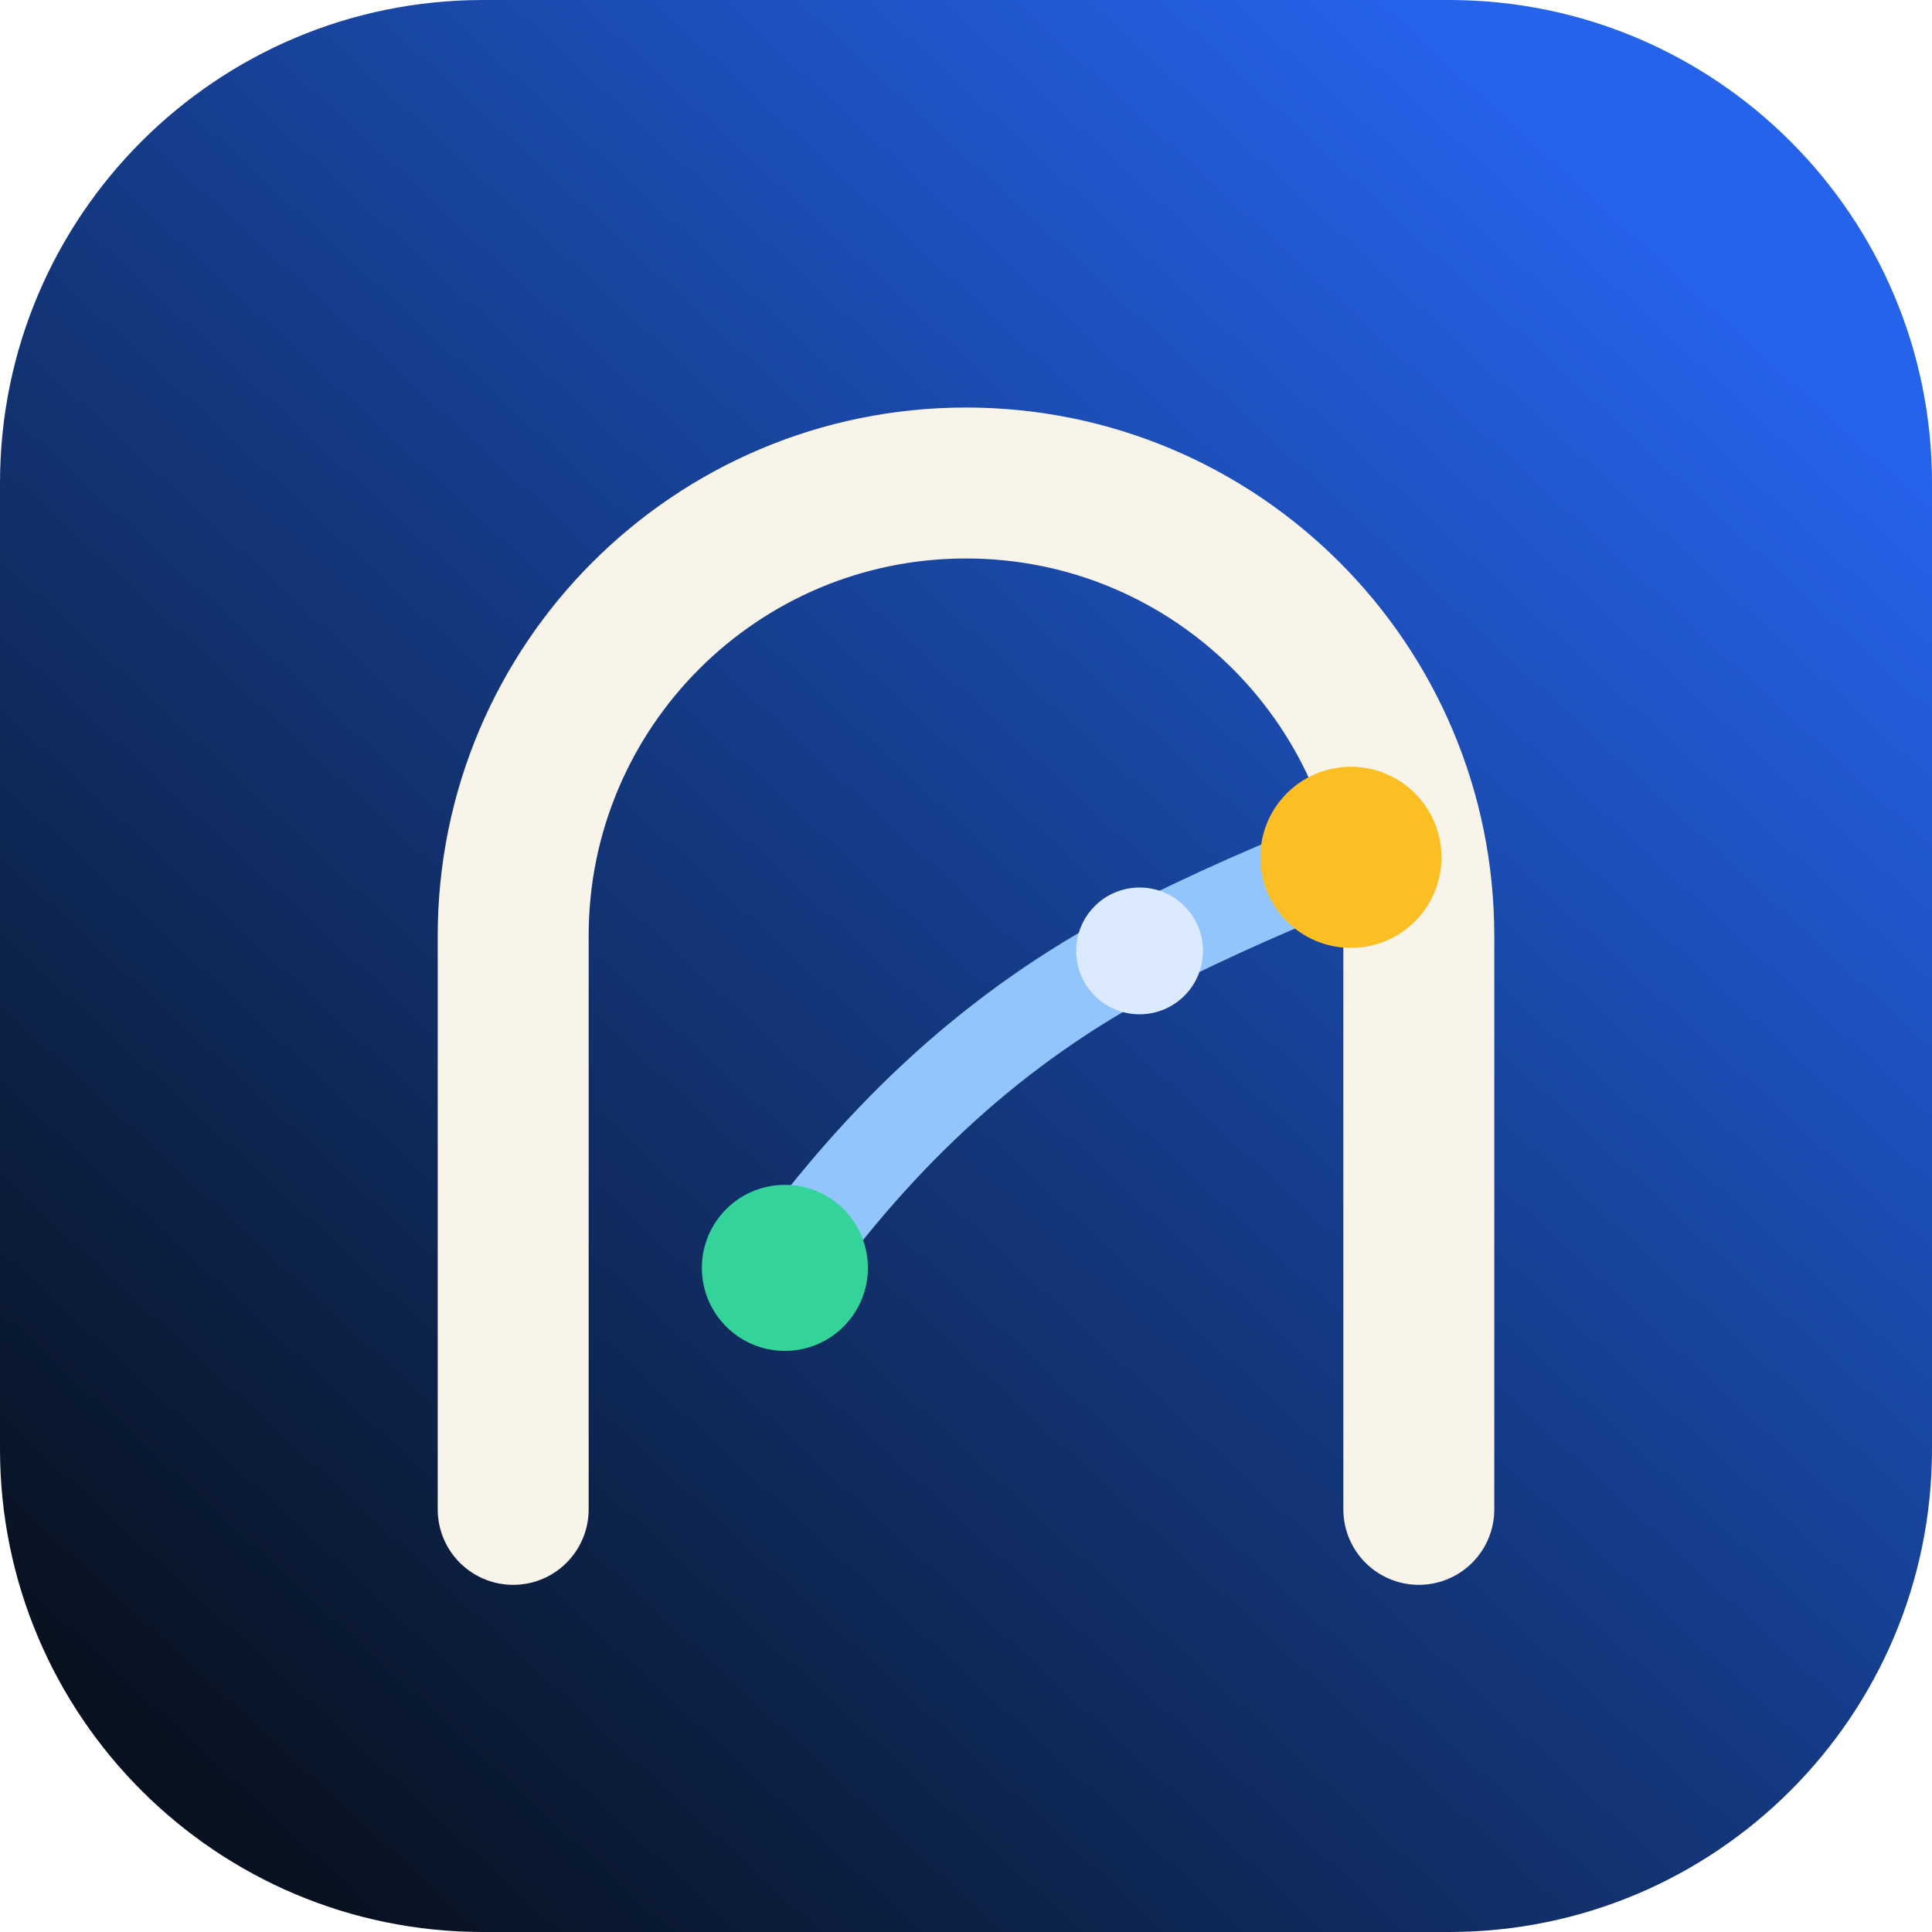
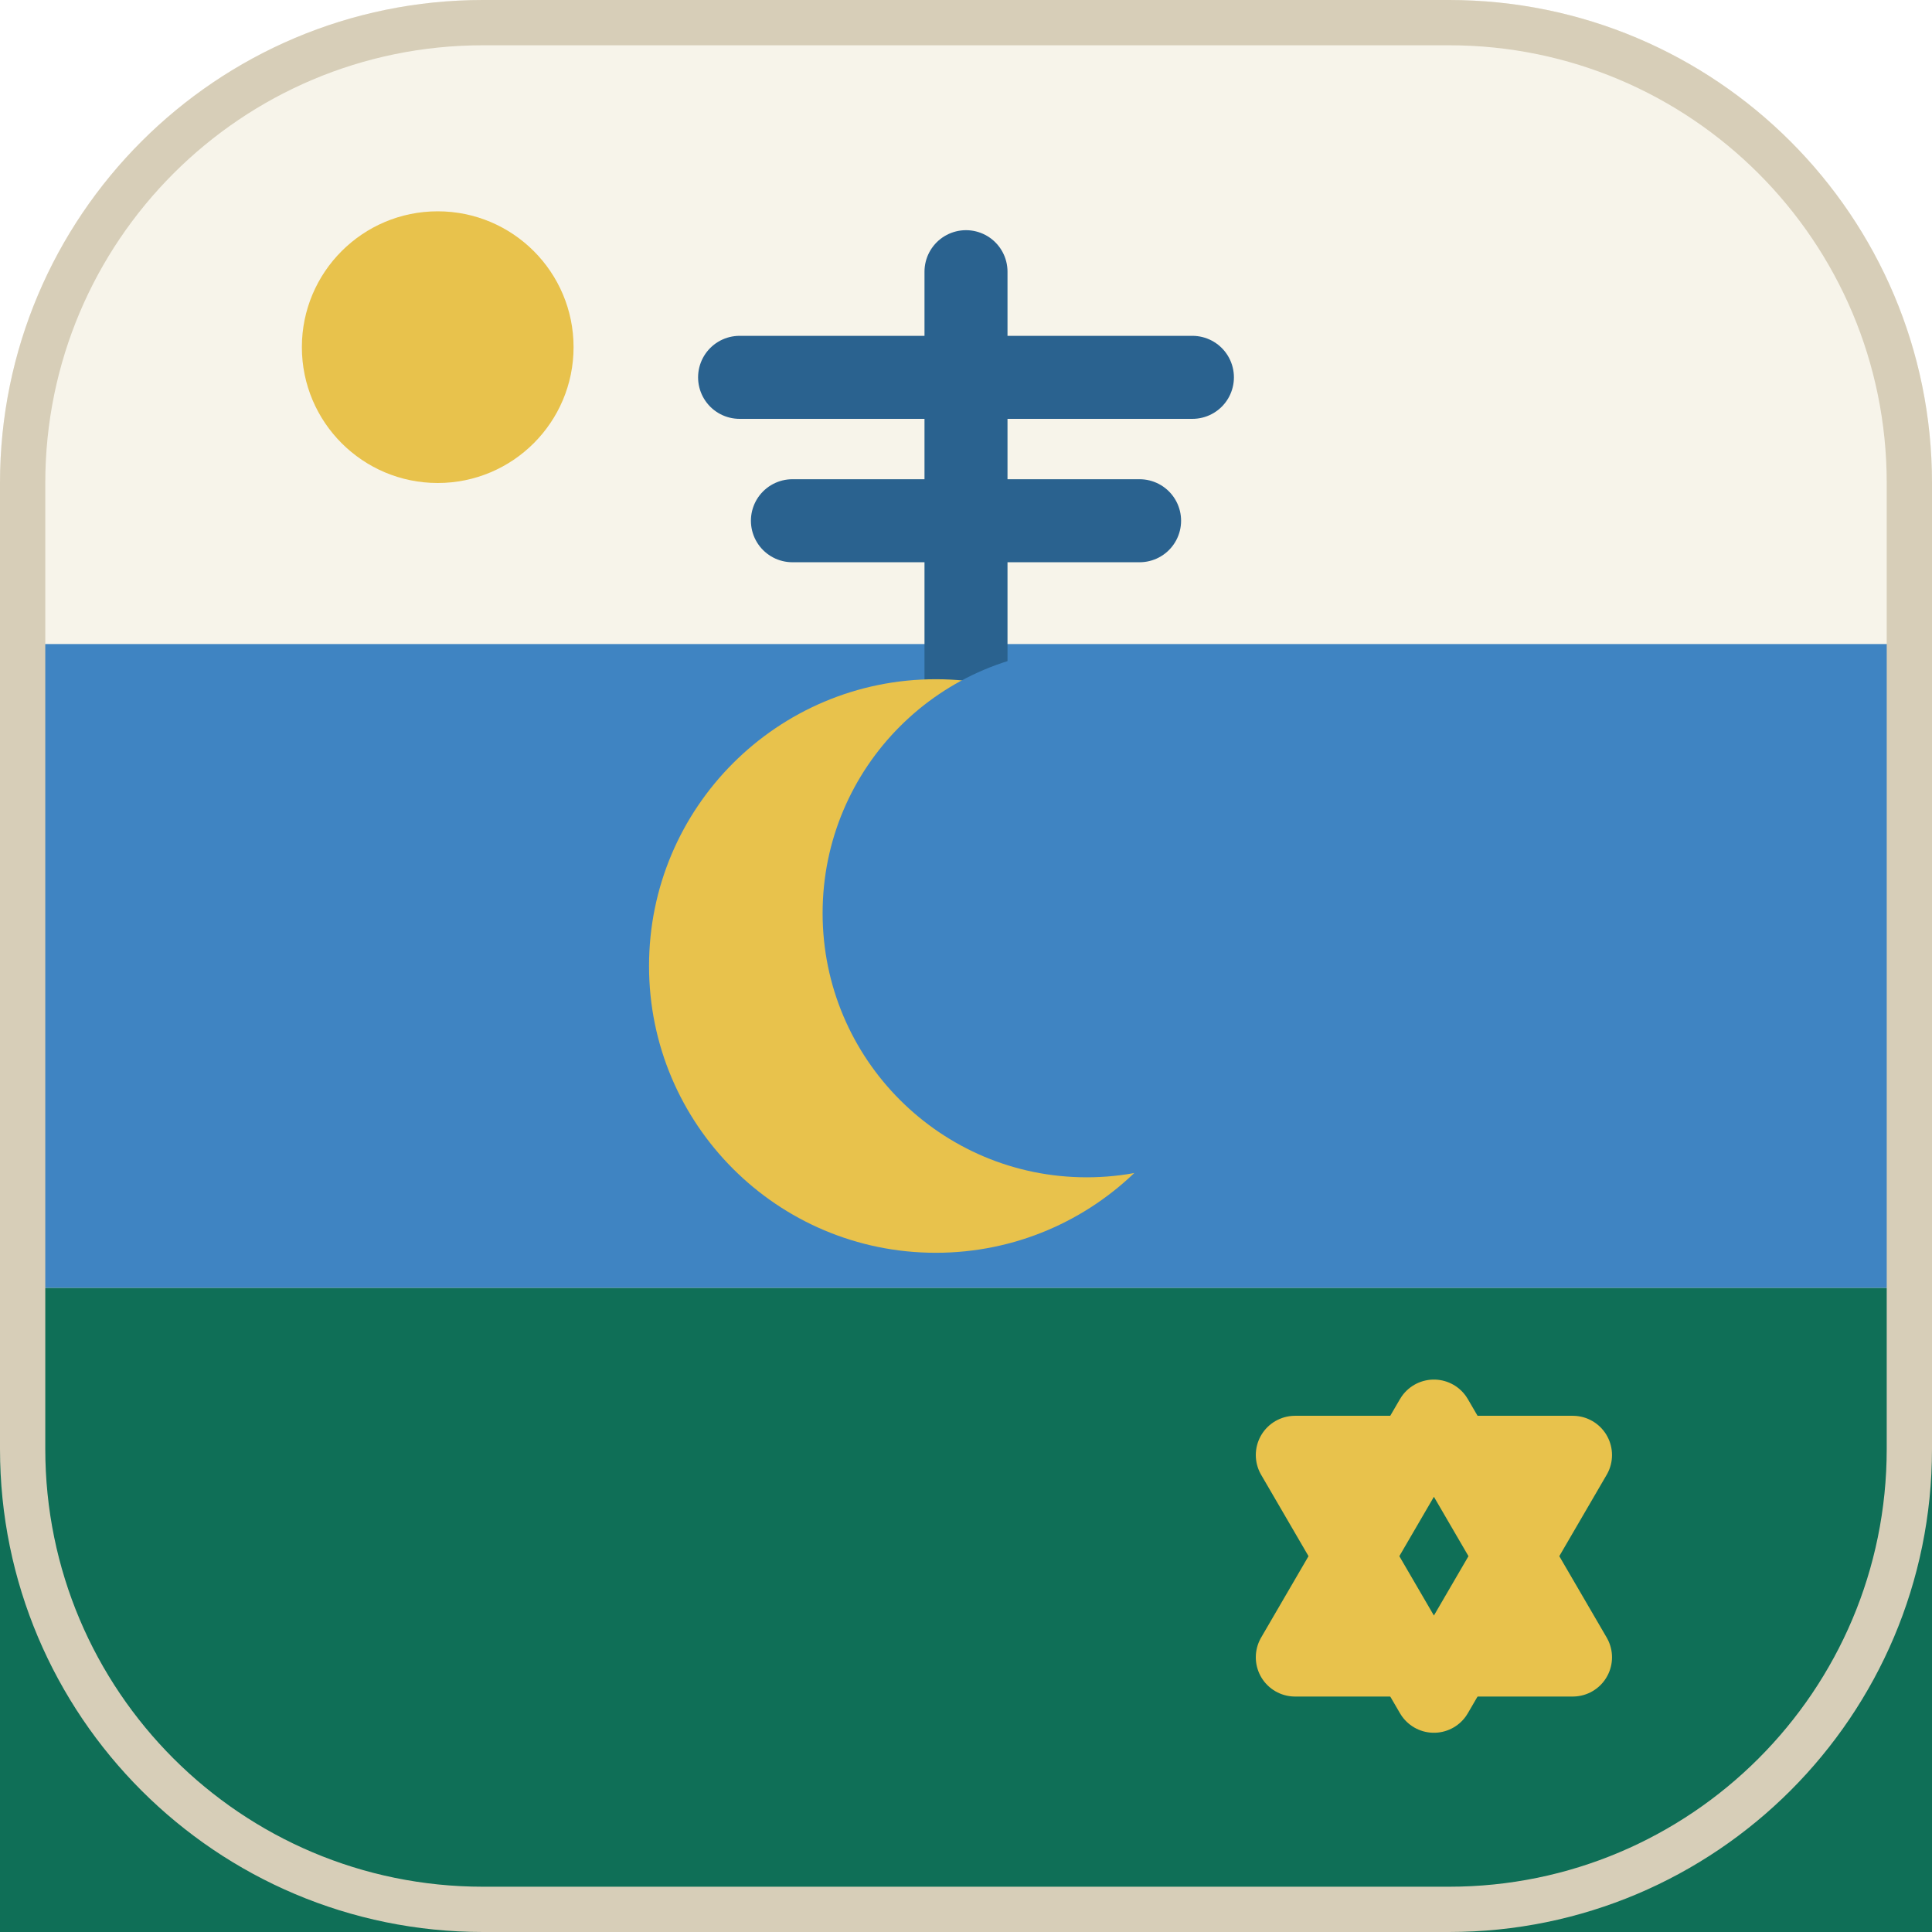
<svg xmlns="http://www.w3.org/2000/svg" viewBox="0 0 128 128" role="img" aria-label="São Irineu icon">
-   <defs>
-     <linearGradient id="bg" x1="12" x2="108" y1="118" y2="14" gradientUnits="userSpaceOnUse">
-       <stop offset="0%" stop-color="#08111f" />
-       <stop offset="55%" stop-color="#153c89" />
-       <stop offset="100%" stop-color="#2563eb" />
-     </linearGradient>
-     <radialGradient id="glow" cx="0" cy="0" r="1" gradientTransform="translate(92 32) rotate(90) scale(28)">
-       <stop offset="0%" stop-color="#fcd34d" stop-opacity="0.95" />
-       <stop offset="100%" stop-color="#fcd34d" stop-opacity="0" />
-     </radialGradient>
-   </defs>
-   <rect width="128" height="128" rx="32" fill="url(#bg)" />
-   <circle cx="92" cy="32" r="28" fill="url(#glow)" opacity="0.72" />
-   <path d="M34 100V62C34 45.431 47.431 32 64 32C80.569 32 94 45.431 94 62V100" fill="none" stroke="#f8f4ea" stroke-linecap="round" stroke-linejoin="round" stroke-width="10" />
-   <path d="M52 84C58.5 75 66 68 75.5 63C80.5 60.5 85 58.5 89.5 56.8" fill="none" stroke="#93c5fd" stroke-linecap="round" stroke-linejoin="round" stroke-width="6" />
-   <circle cx="52" cy="84" r="5.5" fill="#34d399" />
-   <circle cx="75.5" cy="63" r="4.2" fill="#dbeafe" />
-   <circle cx="89.5" cy="56.8" r="6" fill="#fbbf24" />
+   <rect width="128" height="128" rx="32" fill="#f7f4ea" />
+   <path d="M0 42.67h128v42.66H0z" fill="#3f84c2" />
+   <path d="M0 85.33h128v42.67H0z" fill="#0f6f57" />
+   <rect x="1.5" y="1.5" width="125" height="125" rx="30.5" fill="none" stroke="#d7ceb8" stroke-width="3" />
+   <circle cx="29" cy="23" r="9" fill="#e8c24c" />
+   <path d="M64 18v28M49 25h30M52.5 34.5h23" fill="none" stroke="#2a628f" stroke-linecap="round" stroke-width="5.5" />
+   <circle cx="62" cy="64" r="19" fill="#e8c24c" />
+   <circle cx="72" cy="60.5" r="17.5" fill="#3f84c2" />
+   <path d="M95 94l9.2 15.8H85.8z" fill="none" stroke="#e8c24c" stroke-linecap="round" stroke-linejoin="round" stroke-width="5.2" />
+   <path d="M95 112.2 85.8 96.4H104.2Z" fill="none" stroke="#e8c24c" stroke-linecap="round" stroke-linejoin="round" stroke-width="5.2" />
</svg>
